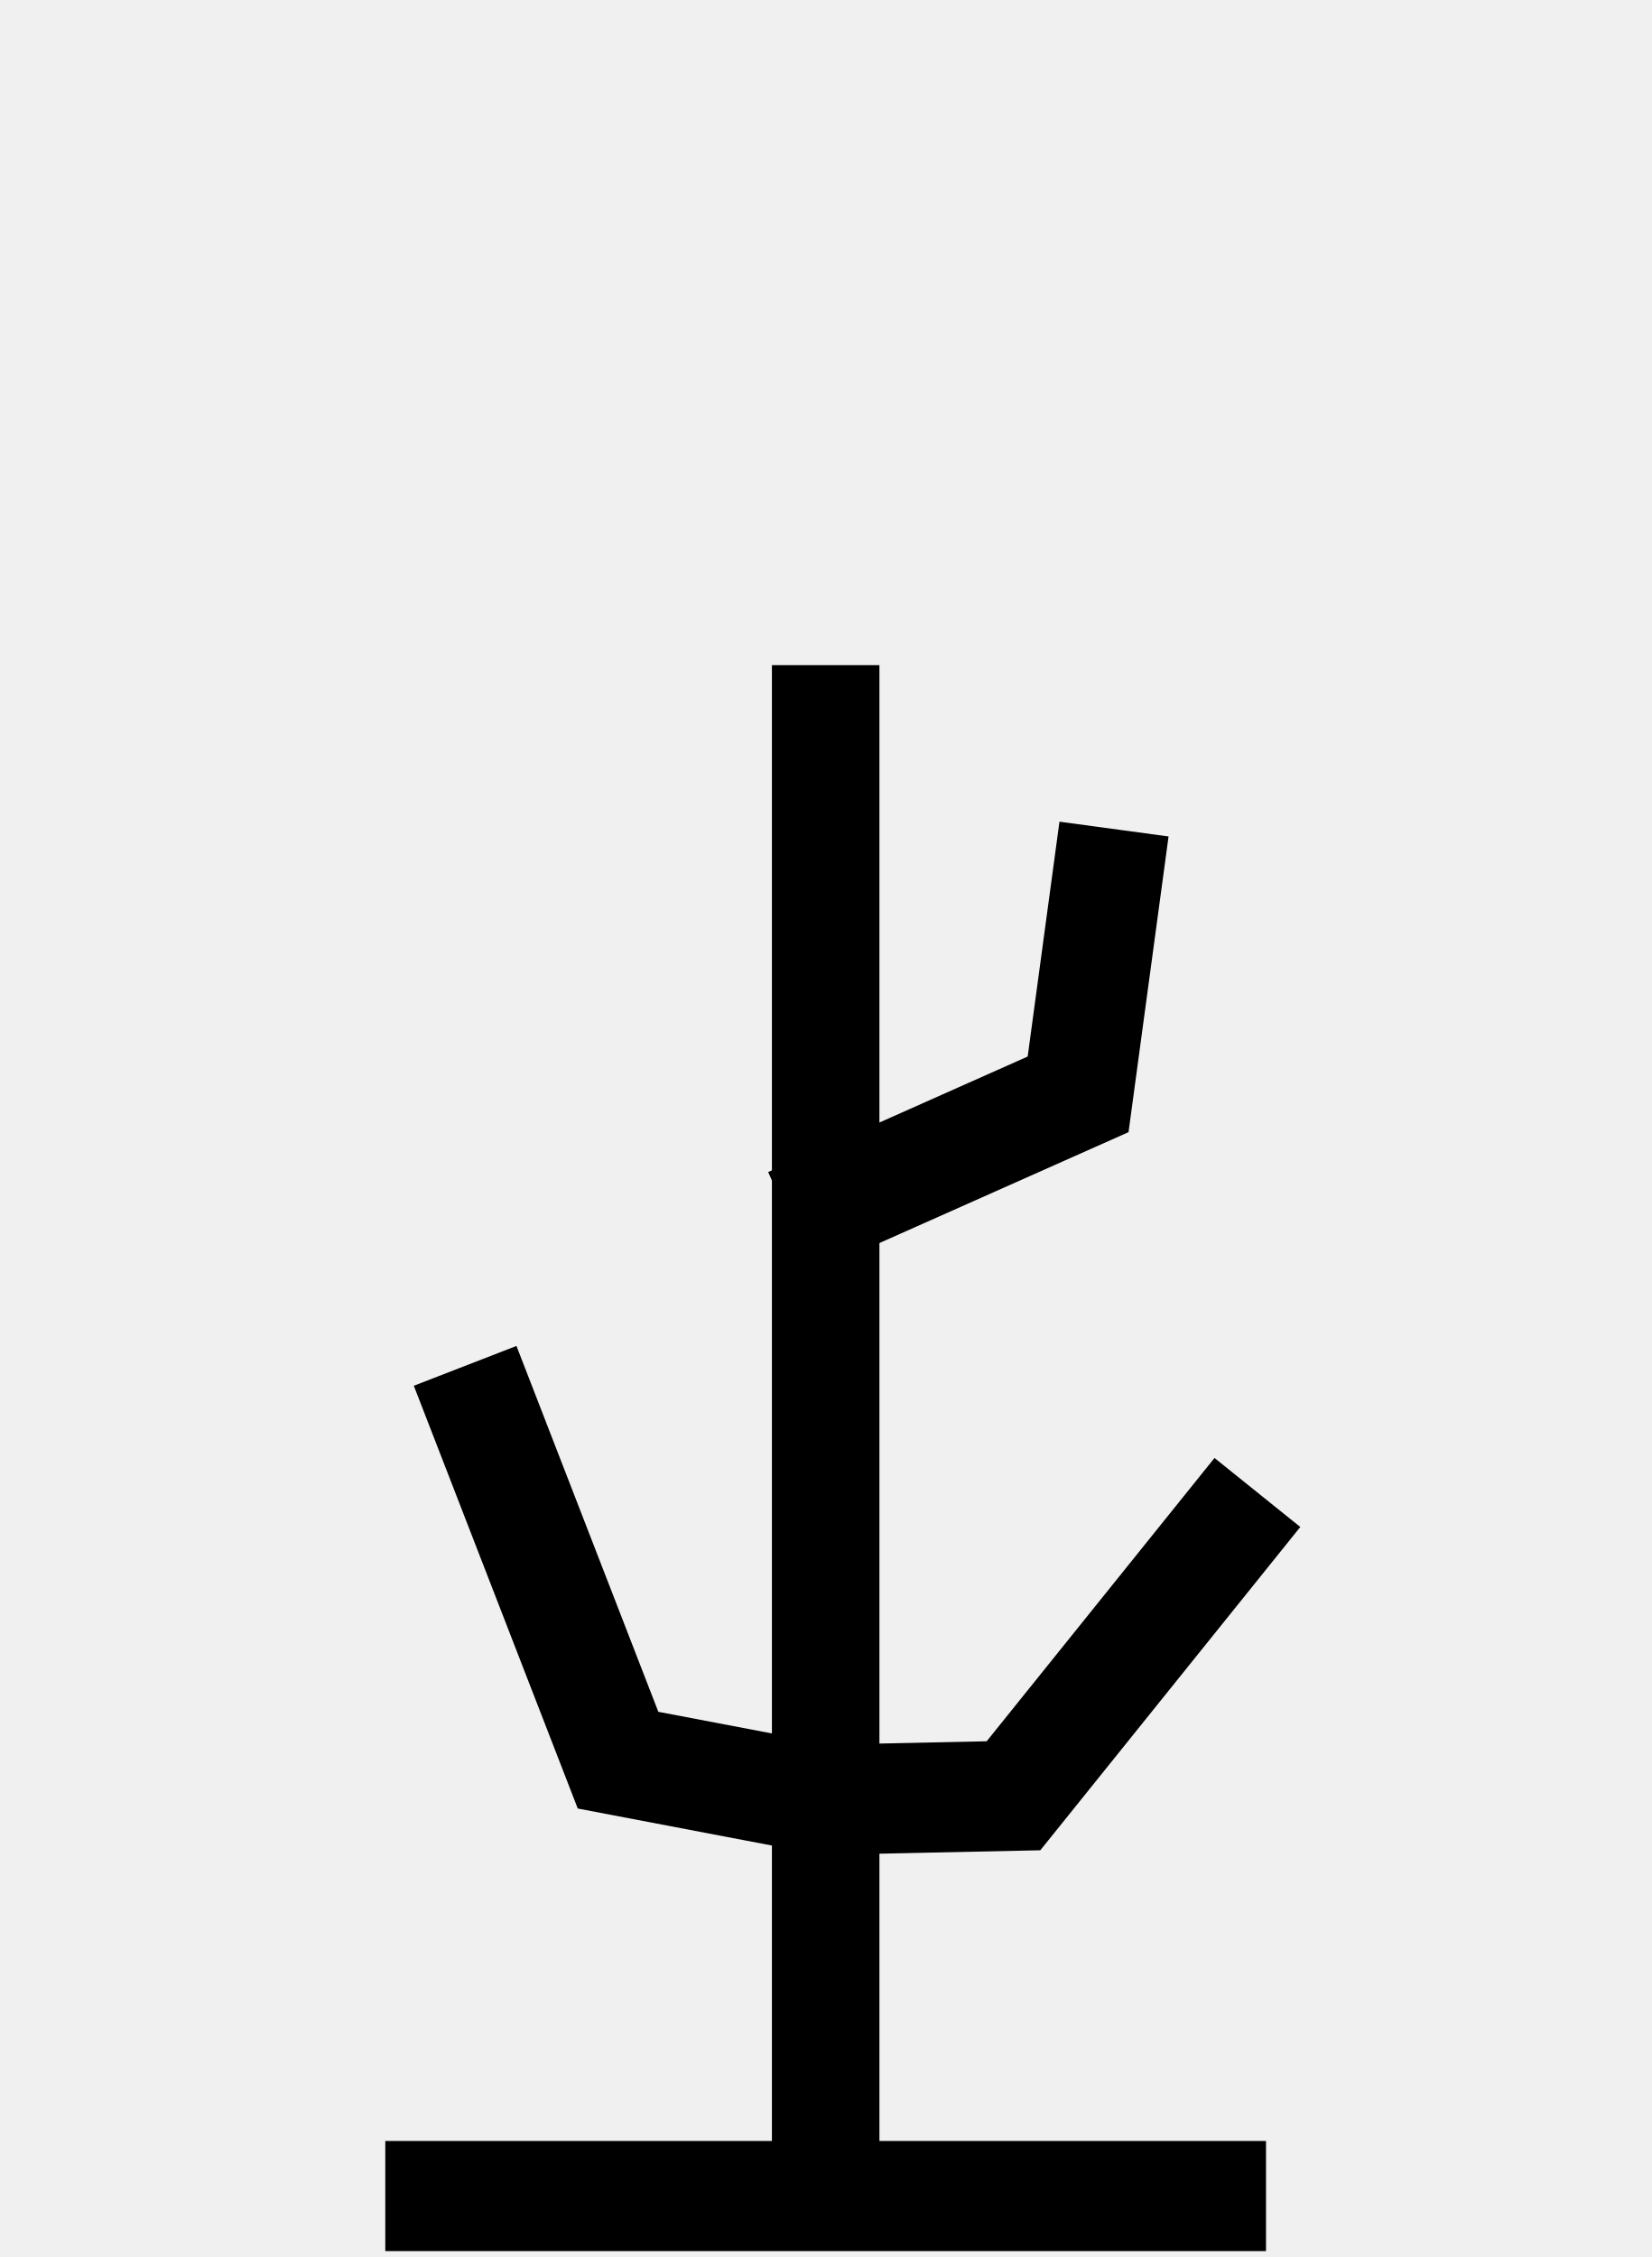
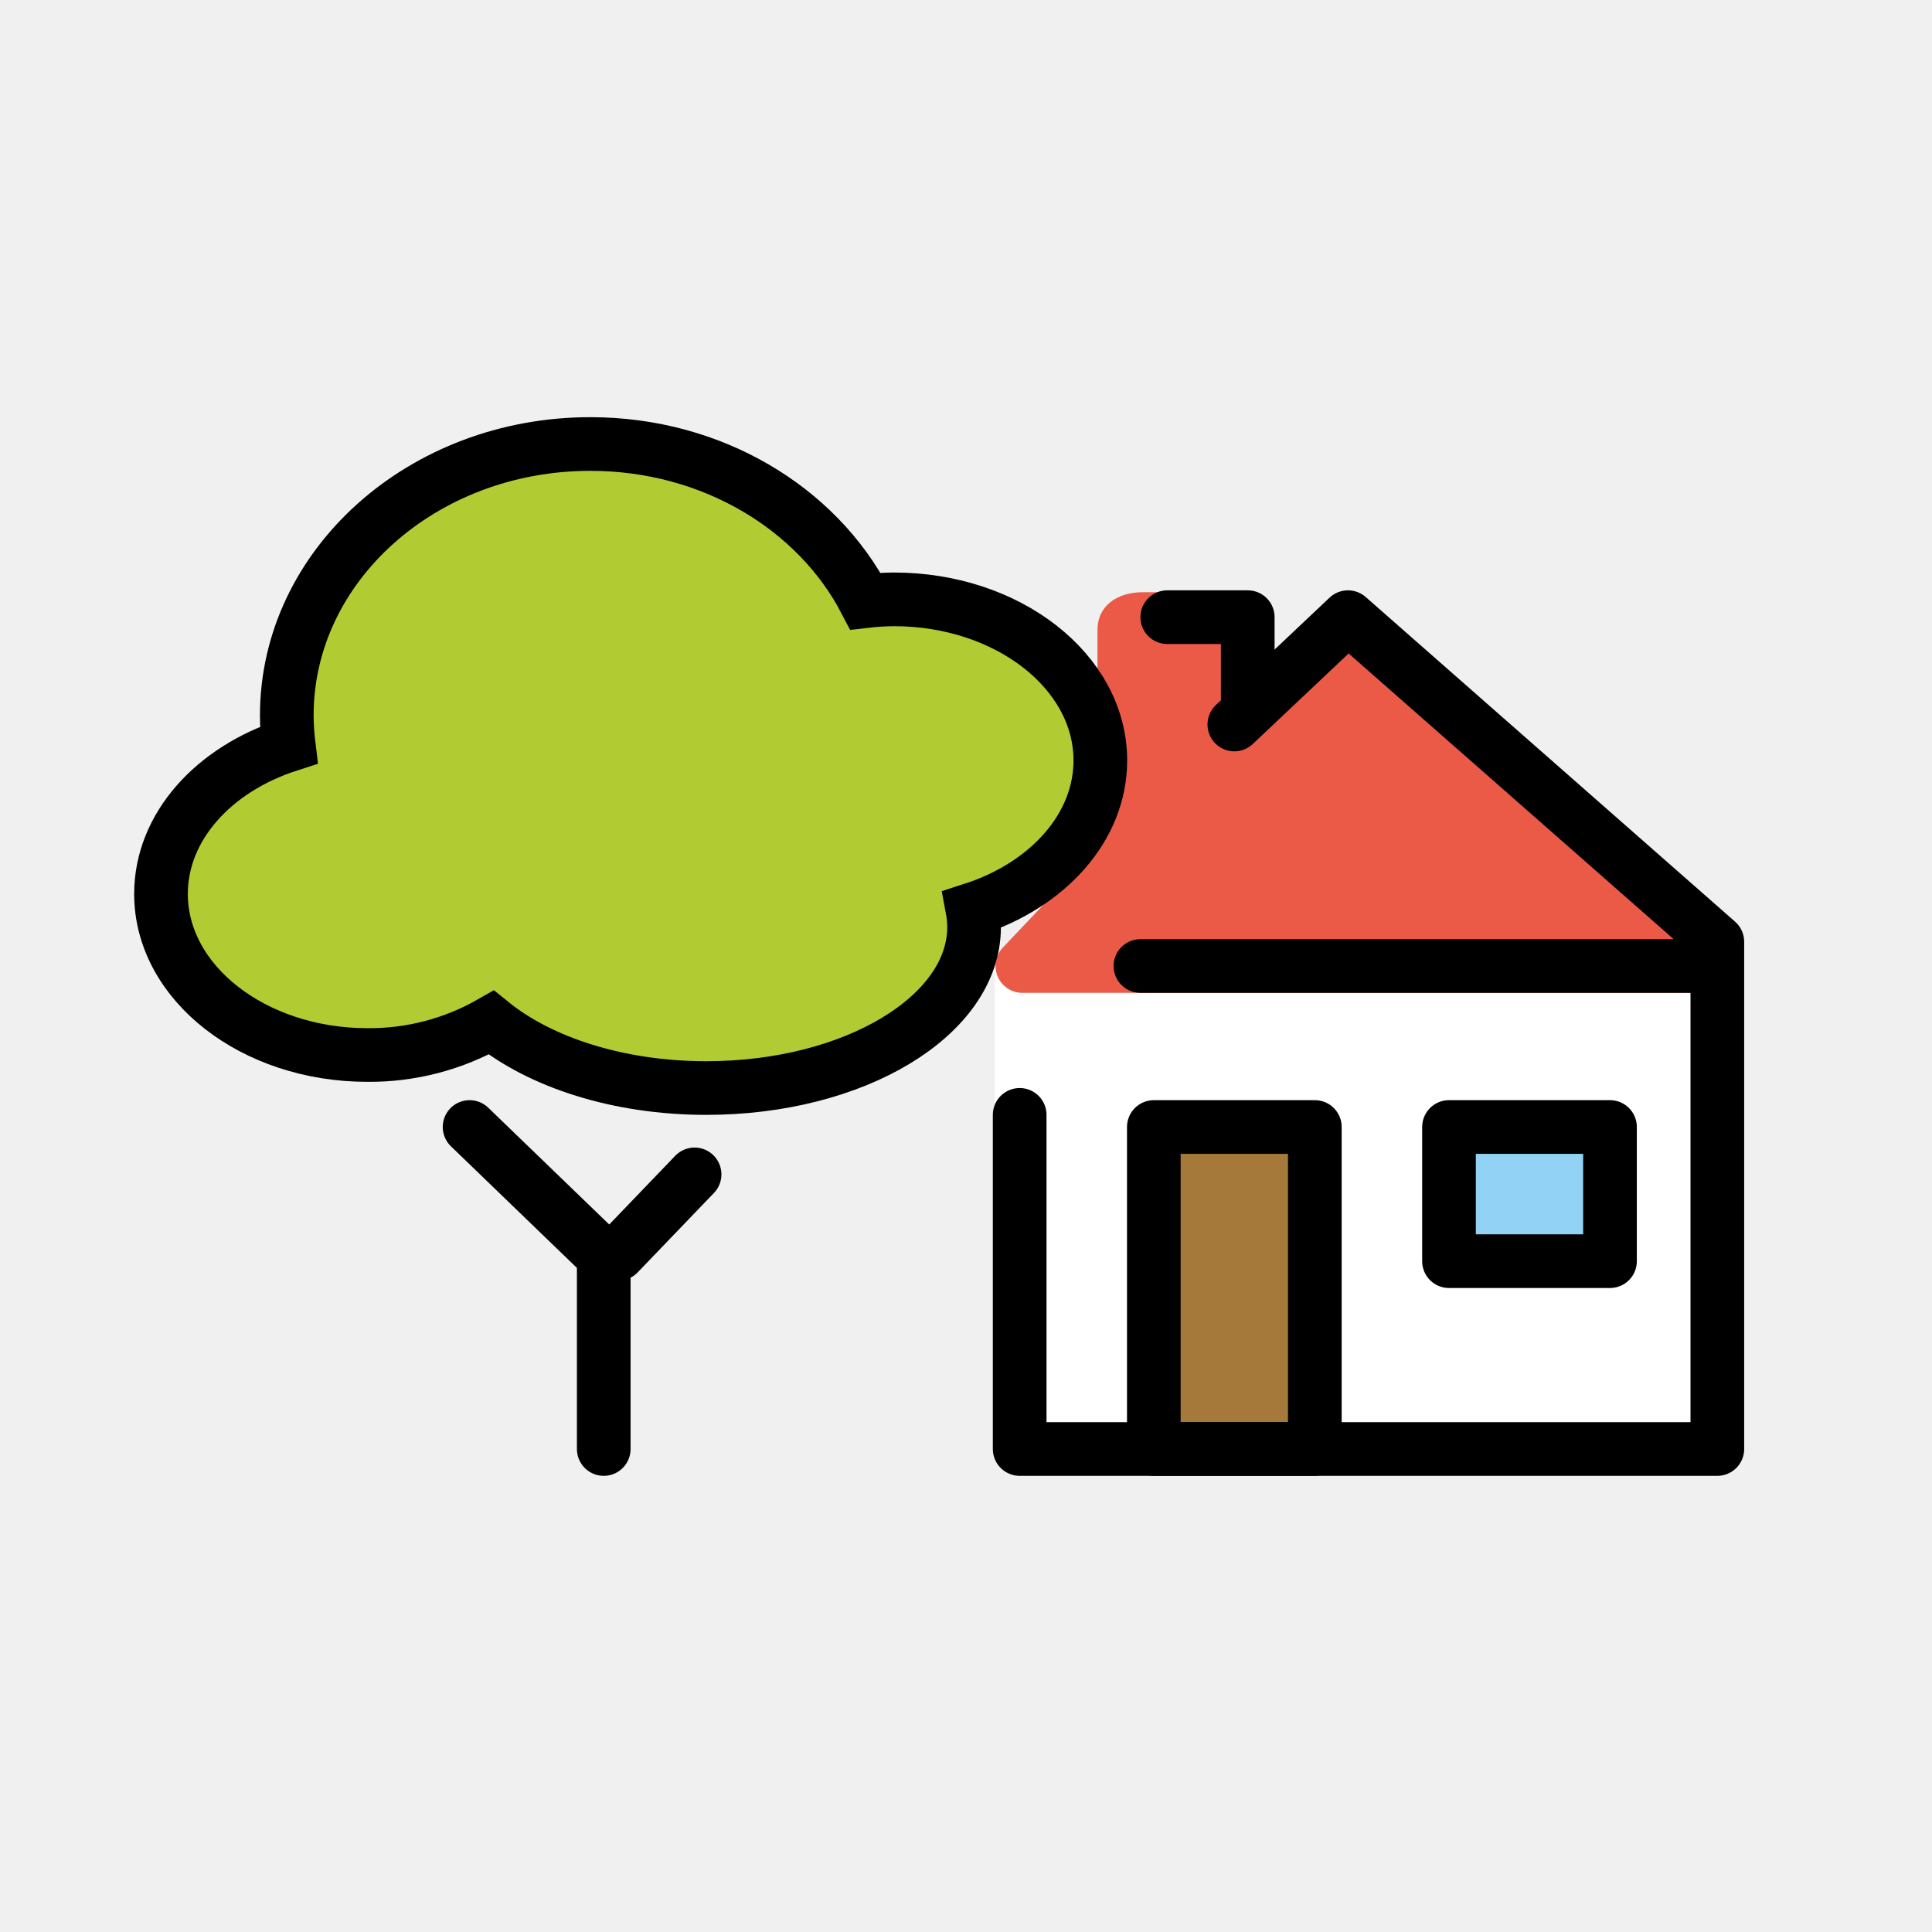
- <svg xmlns="http://www.w3.org/2000/svg" width="150" height="205" version="1.1" viewBox="0 0 39.688 54.24" id="svg26">
-   <defs id="defs30" />
-   <path d="m 9.26,52.775 h 21.167" stroke-width="2.646" id="path6" style="fill:none;stroke:#000000;stroke-opacity:1" />
-   <path d="M 19.844,53.834 V 15.985" stroke-width="2.584" id="path10" style="fill:none;stroke:#000000;stroke-opacity:1" />
-   <path d="M 11.179,32.824 14.854,42.3 19.844,43.251" stroke-width="2.646" id="path14" style="fill:none;stroke:#000000;stroke-opacity:1" />
-   <path d="M 30.22,35.867 24.358,43.156 19.844,43.251" stroke-width="2.646" id="path16" style="fill:none;stroke:#000000;stroke-opacity:1" />
-   <path d="m 19,29.375 6.911,-3.076 0.863,-6.375" stroke-width="2.646" id="path22" style="fill:none;stroke:#000000;stroke-opacity:1" />
+ <svg xmlns="http://www.w3.org/2000/svg" id="emoji" viewBox="0 0 72 72" version="1.1">
+   <g id="color">
+     <rect x="37.075" y="36.053" width="26.884" height="18.114" fill="#FFFFFF" />
+     <polygon fill="#EA5A47" stroke="#EA5A47" stroke-linecap="round" stroke-linejoin="round" stroke-miterlimit="10" stroke-width="2" points="50.235,23.2 38.1,36 63.5,36" />
+     <path fill="#EA5A47" d="M47.3,26l-6.4,6.059v-8.573c0-0.931,0.755-1.416,1.686-1.416h3.028 c0.931,0,1.686,0.485,1.686,1.416C47.3,23.486,47.3,26,47.3,26z" />
+     <rect x="43" y="42" width="6" height="12" fill="#A57939" />
+     <rect x="54" y="42" width="6" height="5" fill="#92D3F5" />
+     <path fill="#B1CC33" d="M41.006,28.339c0-3.312-3.445-6.003-7.694-6.003c-0.355,0.003-0.71,0.025-1.062,0.066 c-1.8-3.455-5.707-5.855-10.25-5.855c-6.248,0-11.312,4.529-11.312,10.114c0.001,0.369,0.025,0.738,0.07,1.104 C7.966,28.666,6,30.81,6,33.314c0,3.312,3.445,6.003,7.694,6.003c1.615,0.014,3.206-0.402,4.614-1.207 c1.818,1.477,4.726,2.438,8.015,2.438c5.511,0,9.978-2.688,9.978-6.003c-0.001-0.219-0.021-0.438-0.061-0.653 C39.036,32.99,41.006,30.845,41.006,28.339z" />
+   </g>
+   <g id="hair" />
+   <g id="skin" />
+   <g id="skin-shadow" />
+   <g id="line">
+     <polyline fill="none" stroke="#000000" stroke-linecap="round" stroke-linejoin="round" stroke-miterlimit="10" stroke-width="2" points="46,27 50.235,23 64,35.098 64,54 38,54 38,41.548" />
+     <rect x="43" y="42" width="6" height="12" fill="none" stroke="#000000" stroke-linecap="round" stroke-linejoin="round" stroke-miterlimit="10" stroke-width="2" />
+     <rect x="54" y="42" width="6" height="5" fill="none" stroke="#000000" stroke-linecap="round" stroke-linejoin="round" stroke-miterlimit="10" stroke-width="2" />
+     <polyline fill="none" stroke="#000000" stroke-linecap="round" stroke-linejoin="round" stroke-miterlimit="10" stroke-width="2" points="43.5,23 46.5,23 46.5,26" />
+     <path fill="none" stroke="#000000" stroke-miterlimit="10" stroke-width="2" d="M31.245,39.34" />
+     <polyline fill="none" stroke="#000000" stroke-linecap="round" stroke-linejoin="round" stroke-width="2" points="22.5,54 22.5,46.827 17.5,42" />
+     <line x1="23.041" x2="25.885" y1="46.727" y2="43.766" fill="none" stroke="#000000" stroke-linecap="round" stroke-linejoin="round" stroke-width="2" />
+     <path fill="none" stroke="#000000" stroke-linecap="round" stroke-miterlimit="10" stroke-width="2" d="M41.006,28.339 c0-3.312-3.445-6.003-7.694-6.003c-0.355,0.003-0.71,0.025-1.062,0.066c-1.8-3.455-5.707-5.855-10.25-5.855 c-6.248,0-11.312,4.529-11.312,10.114c0.001,0.369,0.025,0.738,0.07,1.104C7.966,28.666,6,30.81,6,33.314 c0,3.312,3.445,6.003,7.694,6.003c1.615,0.014,3.206-0.402,4.614-1.207c1.818,1.477,4.726,2.438,8.015,2.438 c5.511,0,9.978-2.688,9.978-6.003c-0.001-0.219-0.021-0.438-0.061-0.653 C39.036,32.99,41.006,30.845,41.006,28.339z" />
+     <line x1="63.5" x2="42.5" y1="36" y2="36" fill="none" stroke="#000000" stroke-linecap="round" stroke-linejoin="round" stroke-miterlimit="10" stroke-width="2" />
+   </g>
</svg>
